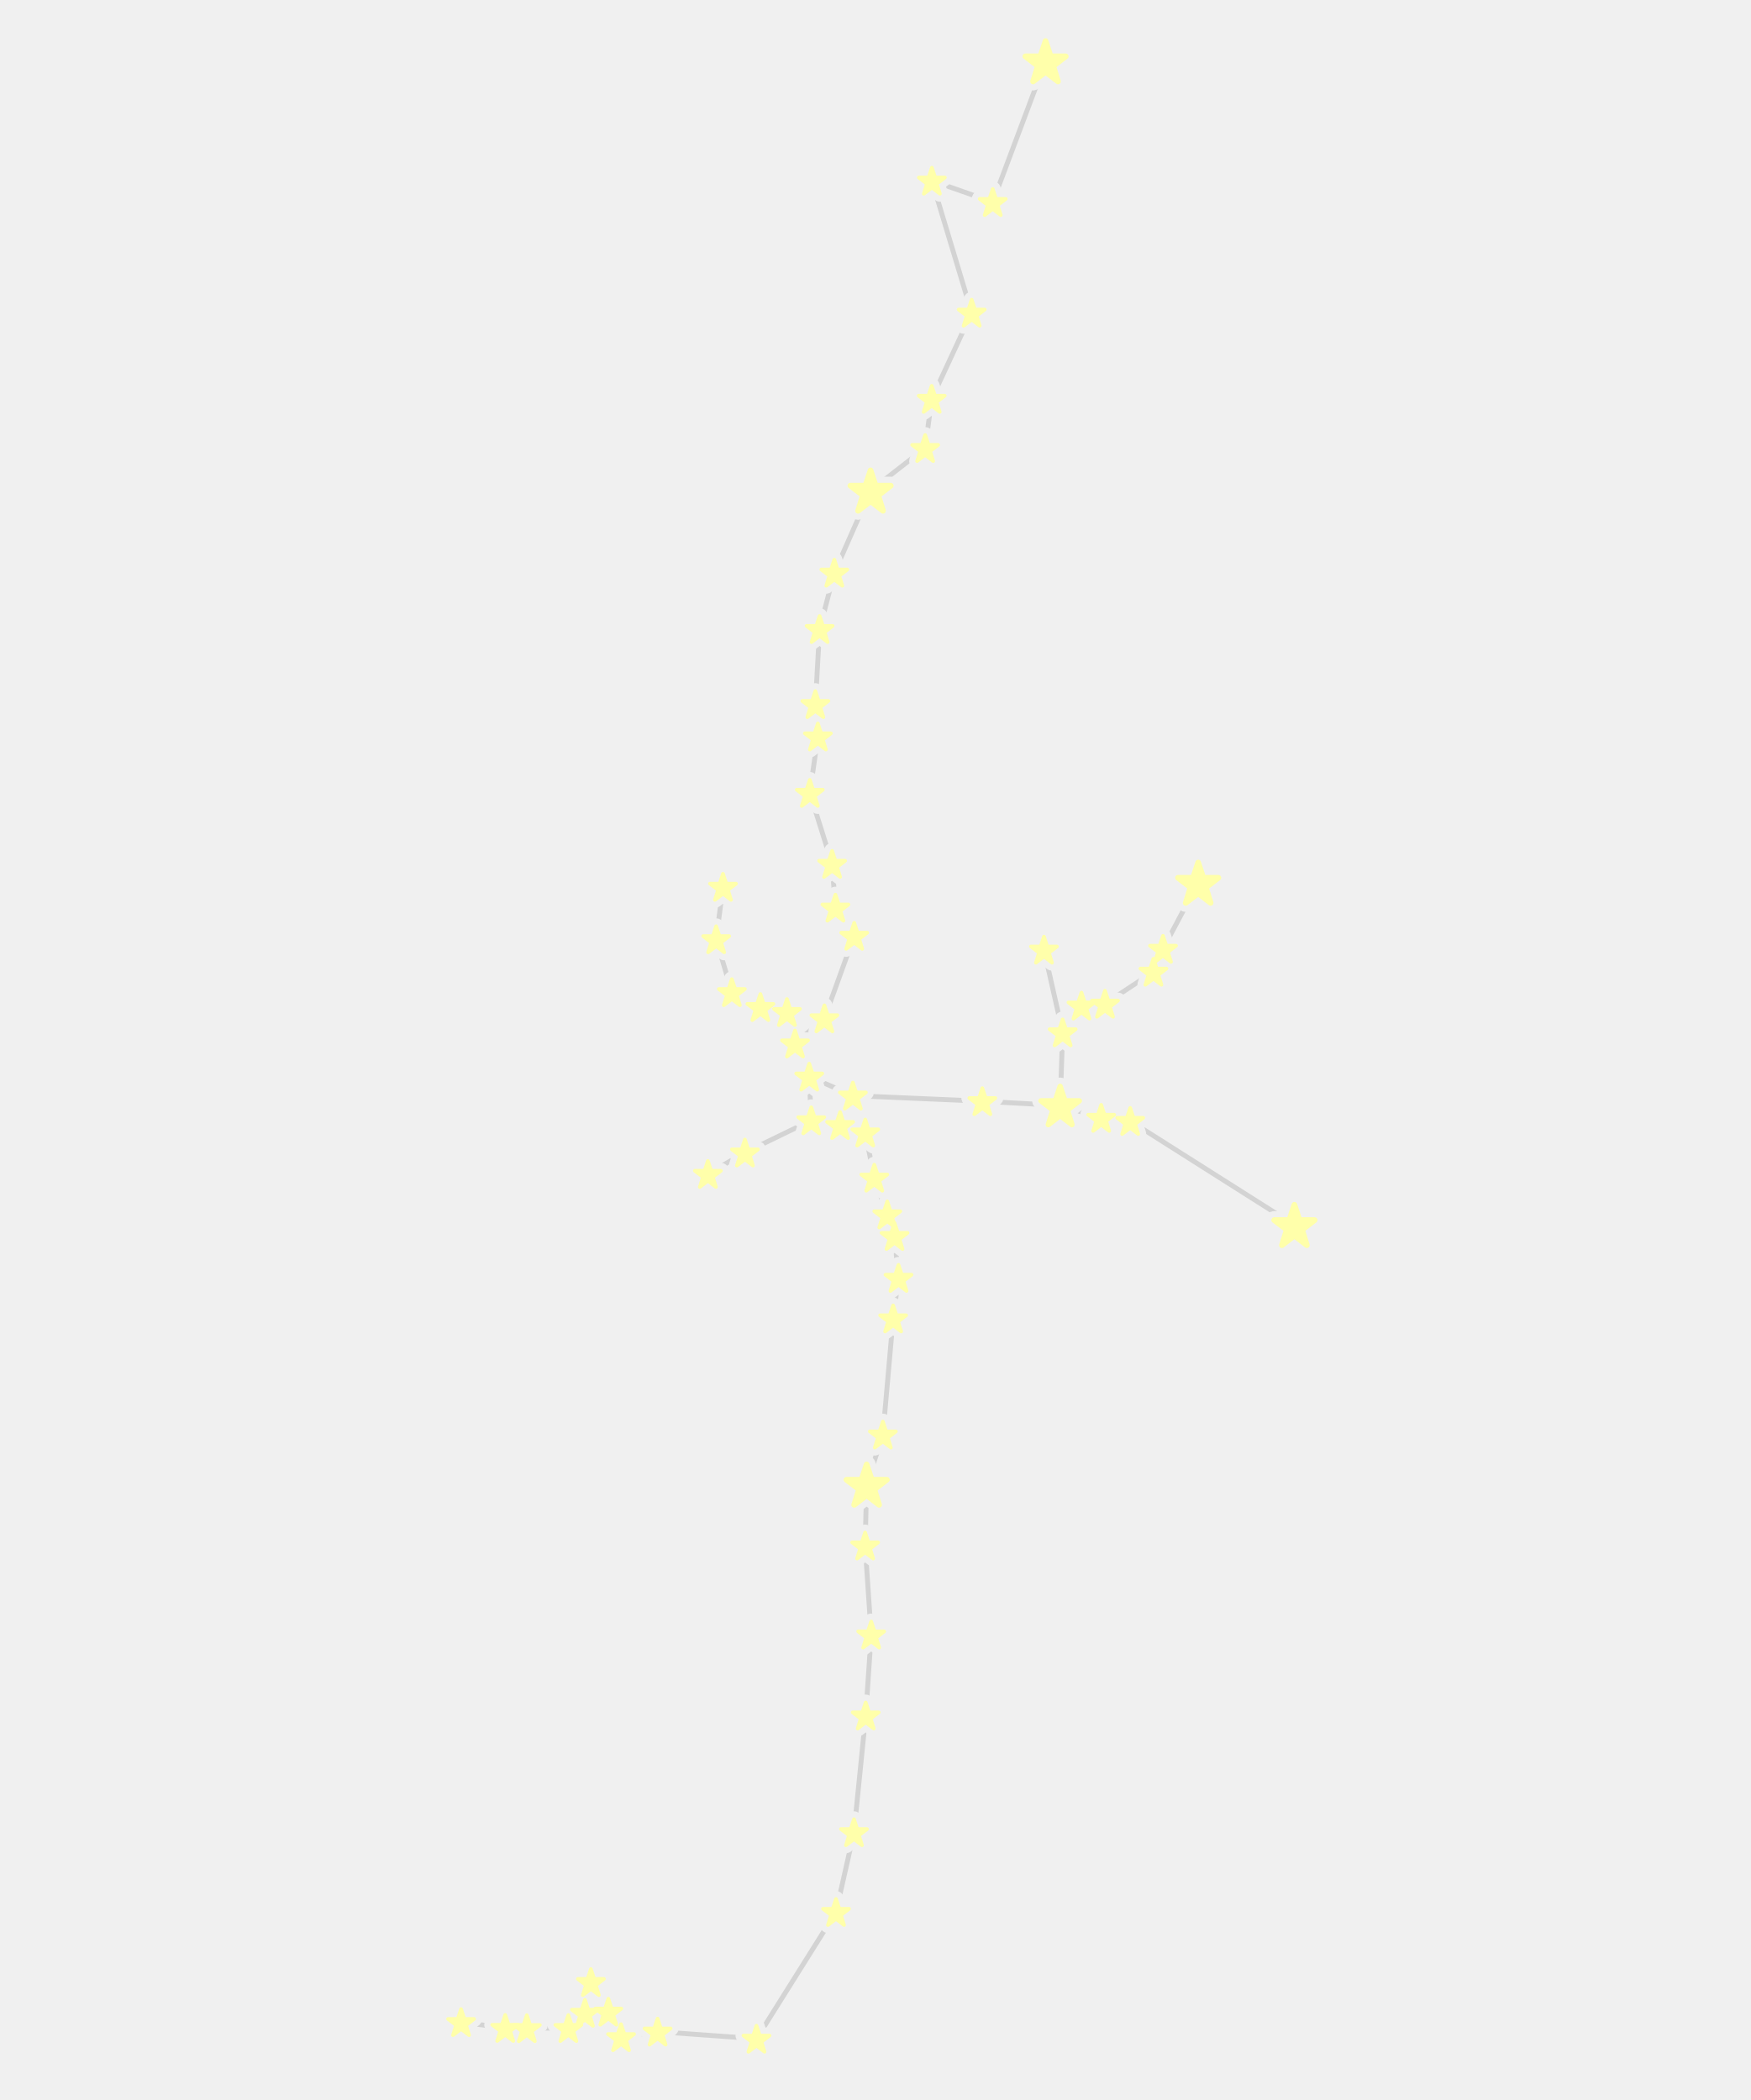
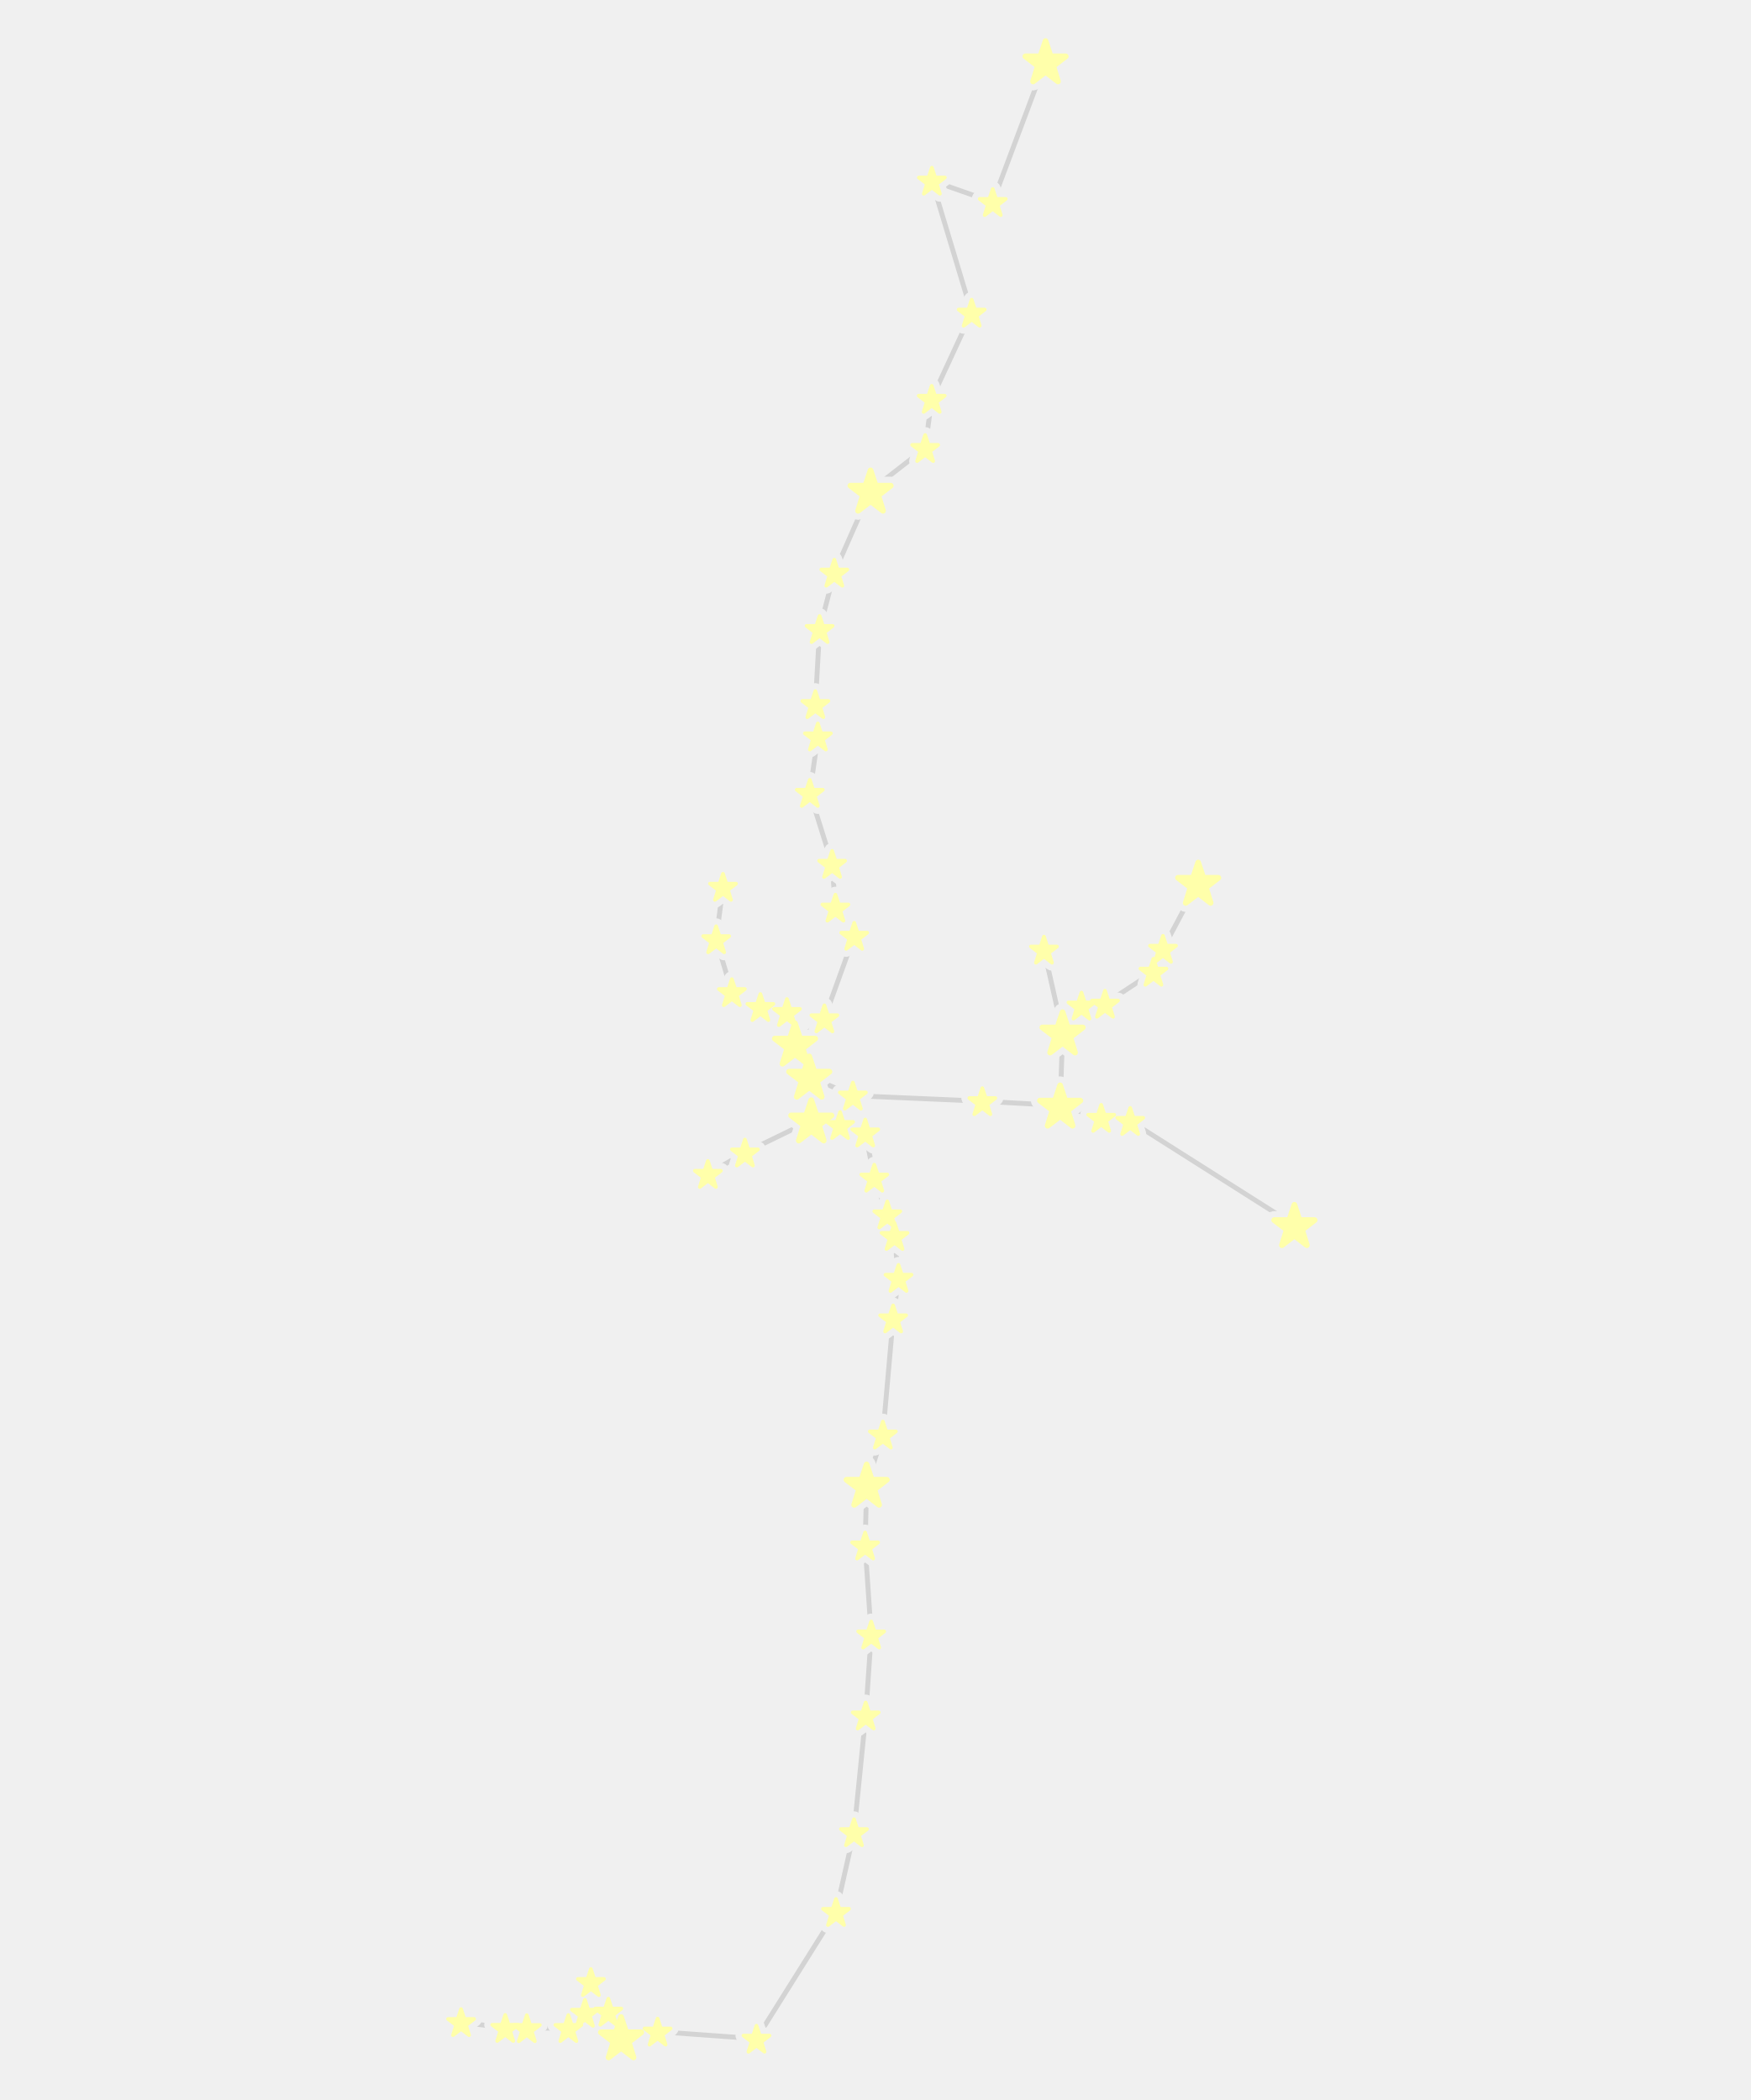
<svg xmlns="http://www.w3.org/2000/svg" width="3000" height="3600" viewBox="0 0 3000 3600">
  <defs>
    <path id="star" d="M100,39.332c0-3.332-2.636-6.029-5.935-6.169c0.004-0.012,0.004-0.024,0.009-0.035H65.461L55.863,4.341 c-0.004,0-0.009,0.001-0.014,0.001C55.058,1.833,52.738,0,49.967,0c-2.938,0-5.384,2.048-6.023,4.789 c-0.007-0.001-0.015,0-0.021-0.002l-9.45,28.341H6.336c-0.048-0.001-0.092-0.014-0.139-0.014C2.773,33.113,0,35.888,0,39.31 c0,1.884,0.857,3.55,2.185,4.687c-0.007,0.01-0.011,0.021-0.019,0.031L26.24,62.535l-8.961,28.683 c-0.364,0.789-0.582,1.659-0.582,2.587c0,3.422,2.775,6.195,6.198,6.195c1.405,0,2.687-0.484,3.727-1.272 c0.011,0.01,0.025,0.017,0.036,0.026L50.027,80.84l22.536,17.317C73.688,99.294,75.245,100,76.97,100 c3.424,0,6.198-2.773,6.198-6.195c0-0.748-0.154-1.456-0.397-2.121c0.016-0.002,0.029-0.01,0.045-0.012l-9.077-29.016l23.718-18.332 c-0.002-0.001-0.005-0.003-0.007-0.005C98.988,43.192,100,41.386,100,39.332z" />
    <mask id="gaps" maskUnits="userSpaceOnUse" x="0" y="0" width="3000" height="3600">
      <rect width="3000" height="3600" fill="#fff" />
      <g fill="#000" stroke="#000" stroke-linejoin="round">
        <use href="#star" transform="translate(1271 3469.5) scale(0.51)" stroke-width="41.18" />
        <use href="#star" transform="translate(1101.5 3457.3) scale(0.51)" stroke-width="41.18" />
        <use href="#star" transform="translate(877.4 3451.4) scale(0.51)" stroke-width="41.18" />
        <use href="#star" transform="translate(948.6 3451.2) scale(0.51)" stroke-width="41.18" />
        <use href="#star" transform="translate(840.4 3451) scale(0.51)" stroke-width="41.18" />
        <use href="#star" transform="translate(764.7 3441) scale(0.51)" stroke-width="41.18" />
        <use href="#star" transform="translate(977 3425.1) scale(0.51)" stroke-width="41.18" />
        <use href="#star" transform="translate(1017.1 3423.2) scale(0.51)" stroke-width="41.18" />
        <use href="#star" transform="translate(987.2 3372.4) scale(0.51)" stroke-width="41.18" />
        <use href="#star" transform="translate(1407.3 3252.2) scale(0.51)" stroke-width="41.18" />
        <use href="#star" transform="translate(1438.1 3115.5) scale(0.51)" stroke-width="41.18" />
        <use href="#star" transform="translate(1458.2 2915.4) scale(0.51)" stroke-width="41.18" />
        <use href="#star" transform="translate(1467.6 2776.6) scale(0.51)" stroke-width="41.18" />
        <use href="#star" transform="translate(1457.2 2624) scale(0.51)" stroke-width="41.18" />
        <use href="#star" transform="translate(1487.6 2433.8) scale(0.51)" stroke-width="41.18" />
        <use href="#star" transform="translate(1505.2 2234.7) scale(0.51)" stroke-width="41.18" />
        <use href="#star" transform="translate(1514.4 2165.2) scale(0.51)" stroke-width="41.18" />
        <use href="#star" transform="translate(1507.6 2093.4) scale(0.51)" stroke-width="41.18" />
        <use href="#star" transform="translate(1495.2 2056.4) scale(0.51)" stroke-width="41.18" />
        <use href="#star" transform="translate(1472.9 1993.4) scale(0.51)" stroke-width="41.18" />
        <use href="#star" transform="translate(1187.7 1987) scale(0.51)" stroke-width="41.18" />
        <use href="#star" transform="translate(1251.2 1950.3) scale(0.51)" stroke-width="41.18" />
        <use href="#star" transform="translate(1457.4 1916) scale(0.51)" stroke-width="41.18" />
        <use href="#star" transform="translate(1414.3 1903.2) scale(0.51)" stroke-width="41.18" />
        <use href="#star" transform="translate(1911.5 1896.2) scale(0.51)" stroke-width="41.18" />
        <use href="#star" transform="translate(1861.8 1890.9) scale(0.51)" stroke-width="41.18" />
        <use href="#star" transform="translate(1658.1 1862.3) scale(0.51)" stroke-width="41.18" />
        <use href="#star" transform="translate(1436.2 1852.7) scale(0.51)" stroke-width="41.18" />
        <use href="#star" transform="translate(1387.4 1720.3) scale(0.51)" stroke-width="41.18" />
        <use href="#star" transform="translate(1323.2 1709.5) scale(0.51)" stroke-width="41.18" />
        <use href="#star" transform="translate(1277.7 1700.9) scale(0.51)" stroke-width="41.18" />
        <use href="#star" transform="translate(1828 1698.4) scale(0.51)" stroke-width="41.18" />
        <use href="#star" transform="translate(1868.3 1695.2) scale(0.51)" stroke-width="41.18" />
        <use href="#star" transform="translate(1228.8 1675.4) scale(0.51)" stroke-width="41.18" />
        <use href="#star" transform="translate(1951.3 1640.4) scale(0.51)" stroke-width="41.18" />
        <use href="#star" transform="translate(1763.7 1602.5) scale(0.51)" stroke-width="41.18" />
        <use href="#star" transform="translate(1967.7 1601.1) scale(0.51)" stroke-width="41.18" />
        <use href="#star" transform="translate(1201.9 1584.7) scale(0.51)" stroke-width="41.18" />
        <use href="#star" transform="translate(1438.5 1578.8) scale(0.51)" stroke-width="41.18" />
        <use href="#star" transform="translate(1406.3 1530.5) scale(0.51)" stroke-width="41.18" />
        <use href="#star" transform="translate(1213.6 1494.8) scale(0.51)" stroke-width="41.18" />
        <use href="#star" transform="translate(1400.6 1455.5) scale(0.51)" stroke-width="41.18" />
        <use href="#star" transform="translate(1362.4 1333.8) scale(0.51)" stroke-width="41.18" />
        <use href="#star" transform="translate(1376.2 1237.1) scale(0.51)" stroke-width="41.18" />
        <use href="#star" transform="translate(1371.9 1181.6) scale(0.51)" stroke-width="41.18" />
        <use href="#star" transform="translate(1379.2 1052.9) scale(0.51)" stroke-width="41.18" />
        <use href="#star" transform="translate(1404.4 956.3) scale(0.51)" stroke-width="41.18" />
        <use href="#star" transform="translate(1560.1 742.6) scale(0.51)" stroke-width="41.18" />
        <use href="#star" transform="translate(1571.3 658.3) scale(0.51)" stroke-width="41.18" />
        <use href="#star" transform="translate(1639.8 510.6) scale(0.51)" stroke-width="41.18" />
        <use href="#star" transform="translate(1675.9 320.9) scale(0.51)" stroke-width="41.18" />
        <use href="#star" transform="translate(1571.6 284.3) scale(0.51)" stroke-width="41.18" />
-         <use href="#star" transform="translate(1038.9 3466.9) scale(0.51)" stroke-width="41.18" />
+         <use href="#star" transform="translate(1024.9 3452.9) scale(0.7905)" stroke-width="26.57" />
        <use href="#star" transform="translate(1445.8 2505.6) scale(0.7905)" stroke-width="26.57" />
        <use href="#star" transform="translate(2178.9 2060.5) scale(0.7905)" stroke-width="26.57" />
-         <use href="#star" transform="translate(1364.9 1895.1) scale(0.51)" stroke-width="41.18" />
-         <use href="#star" transform="translate(1779.5 1857.7) scale(0.7491)" stroke-width="28.03" />
-         <use href="#star" transform="translate(1361.4 1820.2) scale(0.51)" stroke-width="41.18" />
-         <use href="#star" transform="translate(1337 1763.4) scale(0.51)" stroke-width="41.18" />
-         <use href="#star" transform="translate(1795.7 1744.3) scale(0.51)" stroke-width="41.18" />
+         <use href="#star" transform="translate(1350.9 1881.1) scale(0.7905)" stroke-width="26.57" />
+         <use href="#star" transform="translate(1777.4 1855.7) scale(0.7905)" stroke-width="26.57" />
+         <use href="#star" transform="translate(1347.4 1806.1) scale(0.7905)" stroke-width="26.57" />
+         <use href="#star" transform="translate(1323 1749.4) scale(0.7905)" stroke-width="26.57" />
+         <use href="#star" transform="translate(1781.6 1730.3) scale(0.7905)" stroke-width="26.57" />
        <use href="#star" transform="translate(2014 1473.7) scale(0.7905)" stroke-width="26.57" />
        <use href="#star" transform="translate(1452.5 801.5) scale(0.7905)" stroke-width="26.57" />
        <use href="#star" transform="translate(1752.4 65.5) scale(0.7905)" stroke-width="26.57" />
      </g>
    </mask>
  </defs>
  <g mask="url(#gaps)" fill="none" stroke="#d3d3d3" stroke-width="8.4" stroke-linecap="round" stroke-linejoin="round">
    <path d="M1362.5 1788.9 L1412.9 1745.8" />
    <path d="M1362.5 1788.9 L1348.7 1735" />
    <path d="M1362.5 1788.9 L1386.9 1845.7" />
    <path d="M1539.9 2190.7 L1530.7 2260.2" />
    <path d="M1513.1 2459.3 L1485.3 2545.1" />
    <path d="M1513.1 2459.3 L1530.7 2260.2" />
    <path d="M1485.3 2545.1 L1482.7 2649.5" />
    <path d="M1461.7 1878.2 L1683.6 1887.8" />
    <path d="M1683.6 1887.8 L1817 1895.2" />
    <path d="M1817 1895.2 L1821.2 1769.8" />
    <path d="M1817 1895.2 L1887.3 1916.4" />
    <path d="M1821.2 1769.8 L1853.5 1723.9" />
    <path d="M1821.2 1769.8 L1789.2 1628" />
    <path d="M1853.5 1723.9 L1893.8 1720.7" />
    <path d="M1893.8 1720.7 L1976.8 1665.9" />
    <path d="M1976.8 1665.9 L1993.2 1626.6" />
    <path d="M1993.2 1626.6 L2053.5 1513.2" />
    <path d="M1412.9 1745.8 L1464 1604.3" />
    <path d="M1464 1604.3 L1431.8 1556" />
    <path d="M1431.8 1556 L1426.1 1481" />
    <path d="M1426.1 1481 L1387.9 1359.3" />
    <path d="M1387.9 1359.3 L1401.7 1262.6" />
    <path d="M1461.7 1878.2 L1386.9 1845.7" />
    <path d="M1401.7 1262.6 L1397.4 1207.1" />
    <path d="M1397.4 1207.1 L1404.7 1078.4" />
    <path d="M1404.7 1078.4 L1429.9 981.8" />
    <path d="M1429.9 981.8 L1492 841" />
    <path d="M1492 841 L1585.6 768.1" />
    <path d="M1482.7 2649.5 L1493.1 2802.1" />
    <path d="M1493.1 2802.1 L1483.7 2940.9" />
    <path d="M1483.7 2940.9 L1463.6 3141" />
    <path d="M1463.6 3141 L1432.8 3277.7" />
    <path d="M1064.4 3492.4 L1127 3482.8" />
    <path d="M1386.9 1845.7 L1390.4 1920.6" />
    <path d="M1064.4 3492.4 L1042.6 3448.7" />
    <path d="M1042.6 3448.7 L1012.7 3397.9" />
    <path d="M1012.7 3397.9 L1002.5 3450.6" />
    <path d="M1390.4 1920.6 L1276.7 1975.8" />
    <path d="M1390.4 1920.6 L1439.8 1928.7" />
    <path d="M1002.5 3450.6 L974.1 3476.7" />
    <path d="M1239.1 1520.3 L1227.4 1610.2" />
    <path d="M1227.4 1610.2 L1254.3 1700.9" />
    <path d="M1254.3 1700.9 L1303.2 1726.4" />
    <path d="M1303.2 1726.4 L1348.7 1735" />
    <path d="M1276.7 1975.8 L1213.2 2012.5" />
    <path d="M1439.8 1928.7 L1482.9 1941.5" />
    <path d="M1665.3 536.1 L1596.8 683.8" />
    <path d="M1665.3 536.1 L1597.1 309.8" />
    <path d="M1596.8 683.8 L1585.6 768.1" />
    <path d="M1597.1 309.8 L1701.4 346.4" />
    <path d="M1701.4 346.4 L1791.9 105" />
    <path d="M1432.8 3277.7 L1296.5 3495" />
    <path d="M1296.5 3495 L1127 3482.8" />
    <path d="M1482.9 1941.5 L1498.4 2018.9" />
    <path d="M1887.3 1916.4 L1937 1921.7" />
    <path d="M1937 1921.7 L2218.4 2100.1" />
    <path d="M902.9 3476.9 L974.1 3476.7" />
    <path d="M902.9 3476.9 L865.9 3476.5" />
    <path d="M865.9 3476.5 L790.2 3466.5" />
    <path d="M1520.7 2081.9 L1498.4 2018.9" />
    <path d="M1539.9 2190.7 L1533.1 2118.9" />
    <path d="M1520.7 2081.9 L1533.1 2118.9" />
  </g>
  <g fill="#ffffaa">
    <use href="#star" transform="translate(1271 3469.5) scale(0.51)" />
    <use href="#star" transform="translate(1101.5 3457.3) scale(0.51)" />
    <use href="#star" transform="translate(877.4 3451.4) scale(0.51)" />
    <use href="#star" transform="translate(948.6 3451.2) scale(0.51)" />
    <use href="#star" transform="translate(840.4 3451) scale(0.51)" />
    <use href="#star" transform="translate(764.7 3441) scale(0.51)" />
    <use href="#star" transform="translate(977 3425.1) scale(0.51)" />
    <use href="#star" transform="translate(1017.1 3423.2) scale(0.51)" />
    <use href="#star" transform="translate(987.2 3372.4) scale(0.51)" />
    <use href="#star" transform="translate(1407.3 3252.2) scale(0.51)" />
    <use href="#star" transform="translate(1438.1 3115.5) scale(0.51)" />
    <use href="#star" transform="translate(1458.2 2915.4) scale(0.51)" />
    <use href="#star" transform="translate(1467.6 2776.6) scale(0.51)" />
    <use href="#star" transform="translate(1457.2 2624) scale(0.51)" />
    <use href="#star" transform="translate(1487.6 2433.8) scale(0.51)" />
    <use href="#star" transform="translate(1505.2 2234.7) scale(0.51)" />
    <use href="#star" transform="translate(1514.4 2165.2) scale(0.51)" />
    <use href="#star" transform="translate(1507.6 2093.4) scale(0.51)" />
    <use href="#star" transform="translate(1495.2 2056.4) scale(0.51)" />
    <use href="#star" transform="translate(1472.9 1993.4) scale(0.51)" />
    <use href="#star" transform="translate(1187.7 1987) scale(0.51)" />
    <use href="#star" transform="translate(1251.2 1950.3) scale(0.51)" />
    <use href="#star" transform="translate(1457.4 1916) scale(0.51)" />
    <use href="#star" transform="translate(1414.3 1903.2) scale(0.51)" />
    <use href="#star" transform="translate(1911.5 1896.2) scale(0.51)" />
    <use href="#star" transform="translate(1861.8 1890.9) scale(0.51)" />
    <use href="#star" transform="translate(1658.1 1862.3) scale(0.51)" />
    <use href="#star" transform="translate(1436.2 1852.7) scale(0.51)" />
    <use href="#star" transform="translate(1387.4 1720.3) scale(0.51)" />
    <use href="#star" transform="translate(1323.2 1709.5) scale(0.51)" />
    <use href="#star" transform="translate(1277.7 1700.9) scale(0.51)" />
    <use href="#star" transform="translate(1828 1698.4) scale(0.51)" />
    <use href="#star" transform="translate(1868.3 1695.2) scale(0.51)" />
    <use href="#star" transform="translate(1228.8 1675.4) scale(0.51)" />
    <use href="#star" transform="translate(1951.3 1640.4) scale(0.51)" />
    <use href="#star" transform="translate(1763.7 1602.5) scale(0.51)" />
    <use href="#star" transform="translate(1967.7 1601.1) scale(0.51)" />
    <use href="#star" transform="translate(1201.9 1584.7) scale(0.51)" />
    <use href="#star" transform="translate(1438.5 1578.8) scale(0.51)" />
    <use href="#star" transform="translate(1406.3 1530.5) scale(0.51)" />
    <use href="#star" transform="translate(1213.6 1494.8) scale(0.51)" />
    <use href="#star" transform="translate(1400.6 1455.5) scale(0.51)" />
    <use href="#star" transform="translate(1362.4 1333.8) scale(0.51)" />
    <use href="#star" transform="translate(1376.2 1237.1) scale(0.51)" />
    <use href="#star" transform="translate(1371.9 1181.6) scale(0.51)" />
    <use href="#star" transform="translate(1379.2 1052.9) scale(0.51)" />
    <use href="#star" transform="translate(1404.4 956.3) scale(0.51)" />
    <use href="#star" transform="translate(1560.1 742.6) scale(0.51)" />
    <use href="#star" transform="translate(1571.3 658.3) scale(0.51)" />
    <use href="#star" transform="translate(1639.8 510.6) scale(0.51)" />
    <use href="#star" transform="translate(1675.9 320.9) scale(0.51)" />
    <use href="#star" transform="translate(1571.6 284.3) scale(0.51)" />
-     <use href="#star" transform="translate(1038.9 3466.9) scale(0.51)" />
+     <use href="#star" transform="translate(1024.9 3452.9) scale(0.7905)" />
    <use href="#star" transform="translate(1445.8 2505.6) scale(0.7905)" />
    <use href="#star" transform="translate(2178.9 2060.5) scale(0.7905)" />
-     <use href="#star" transform="translate(1364.9 1895.1) scale(0.51)" />
-     <use href="#star" transform="translate(1779.5 1857.7) scale(0.7491)" />
-     <use href="#star" transform="translate(1361.4 1820.2) scale(0.51)" />
-     <use href="#star" transform="translate(1337 1763.4) scale(0.51)" />
-     <use href="#star" transform="translate(1795.7 1744.3) scale(0.51)" />
+     <use href="#star" transform="translate(1350.9 1881.1) scale(0.7905)" />
+     <use href="#star" transform="translate(1777.4 1855.7) scale(0.7905)" />
+     <use href="#star" transform="translate(1347.4 1806.1) scale(0.7905)" />
+     <use href="#star" transform="translate(1323 1749.4) scale(0.7905)" />
+     <use href="#star" transform="translate(1781.6 1730.3) scale(0.7905)" />
    <use href="#star" transform="translate(2014 1473.7) scale(0.7905)" />
    <use href="#star" transform="translate(1452.5 801.5) scale(0.7905)" />
    <use href="#star" transform="translate(1752.4 65.5) scale(0.7905)" />
  </g>
</svg>
